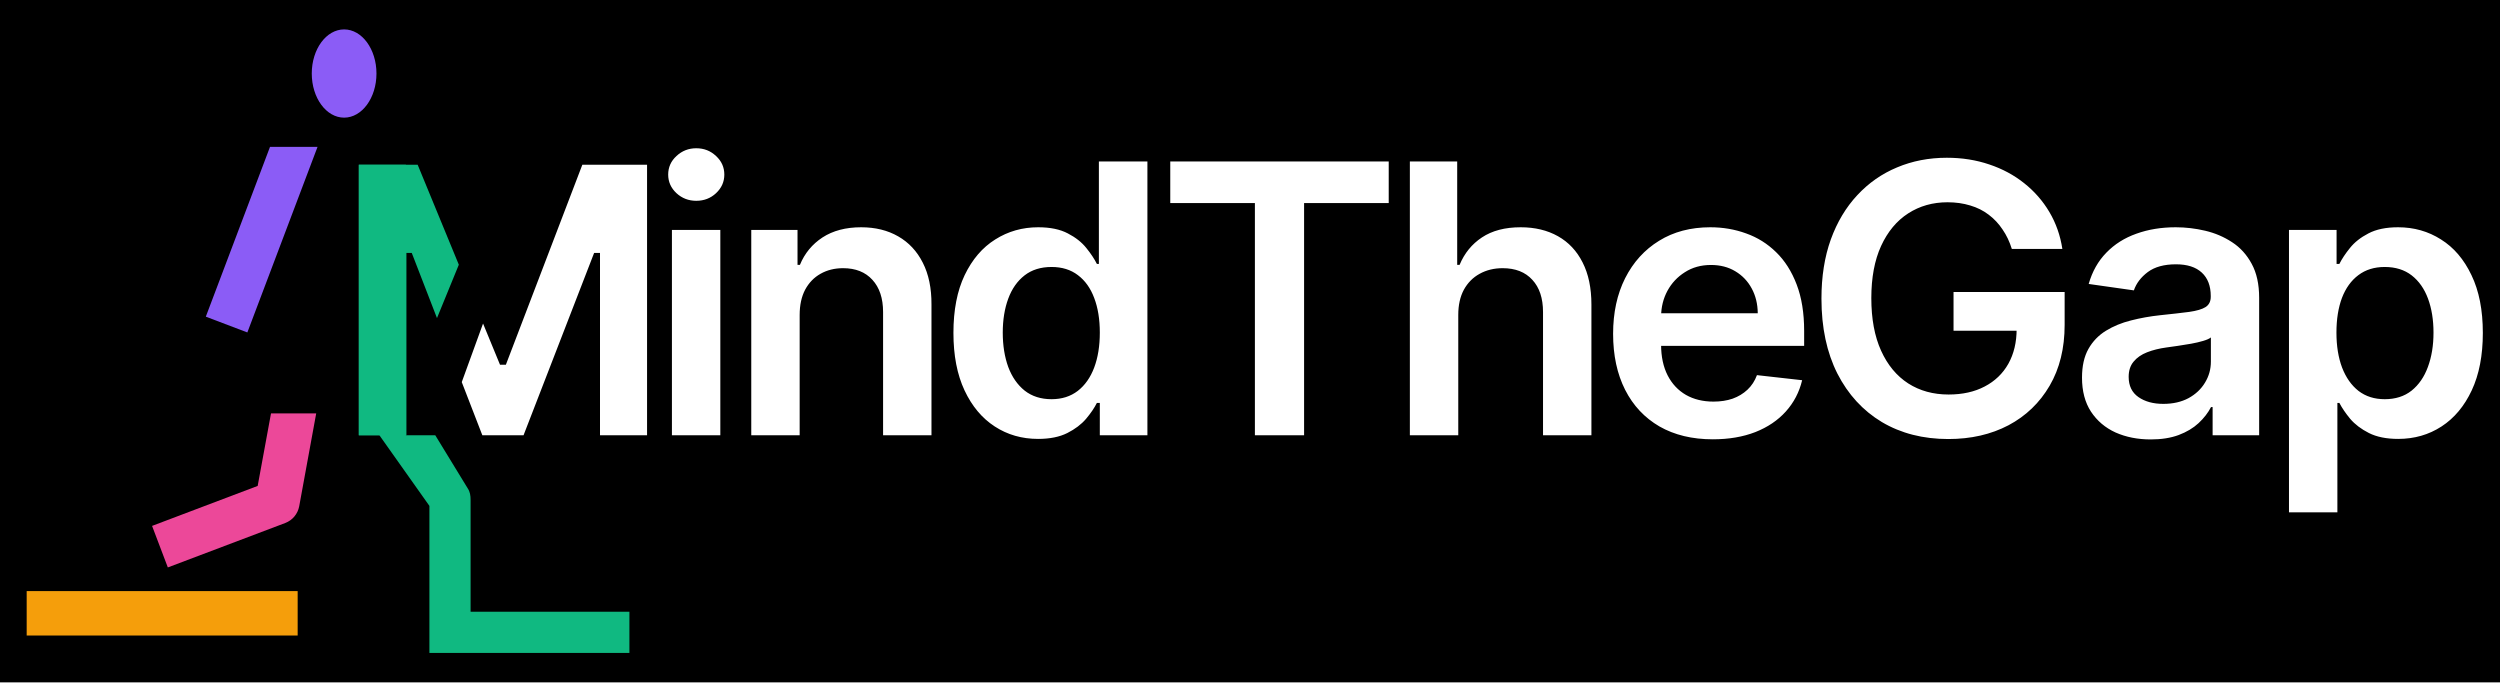
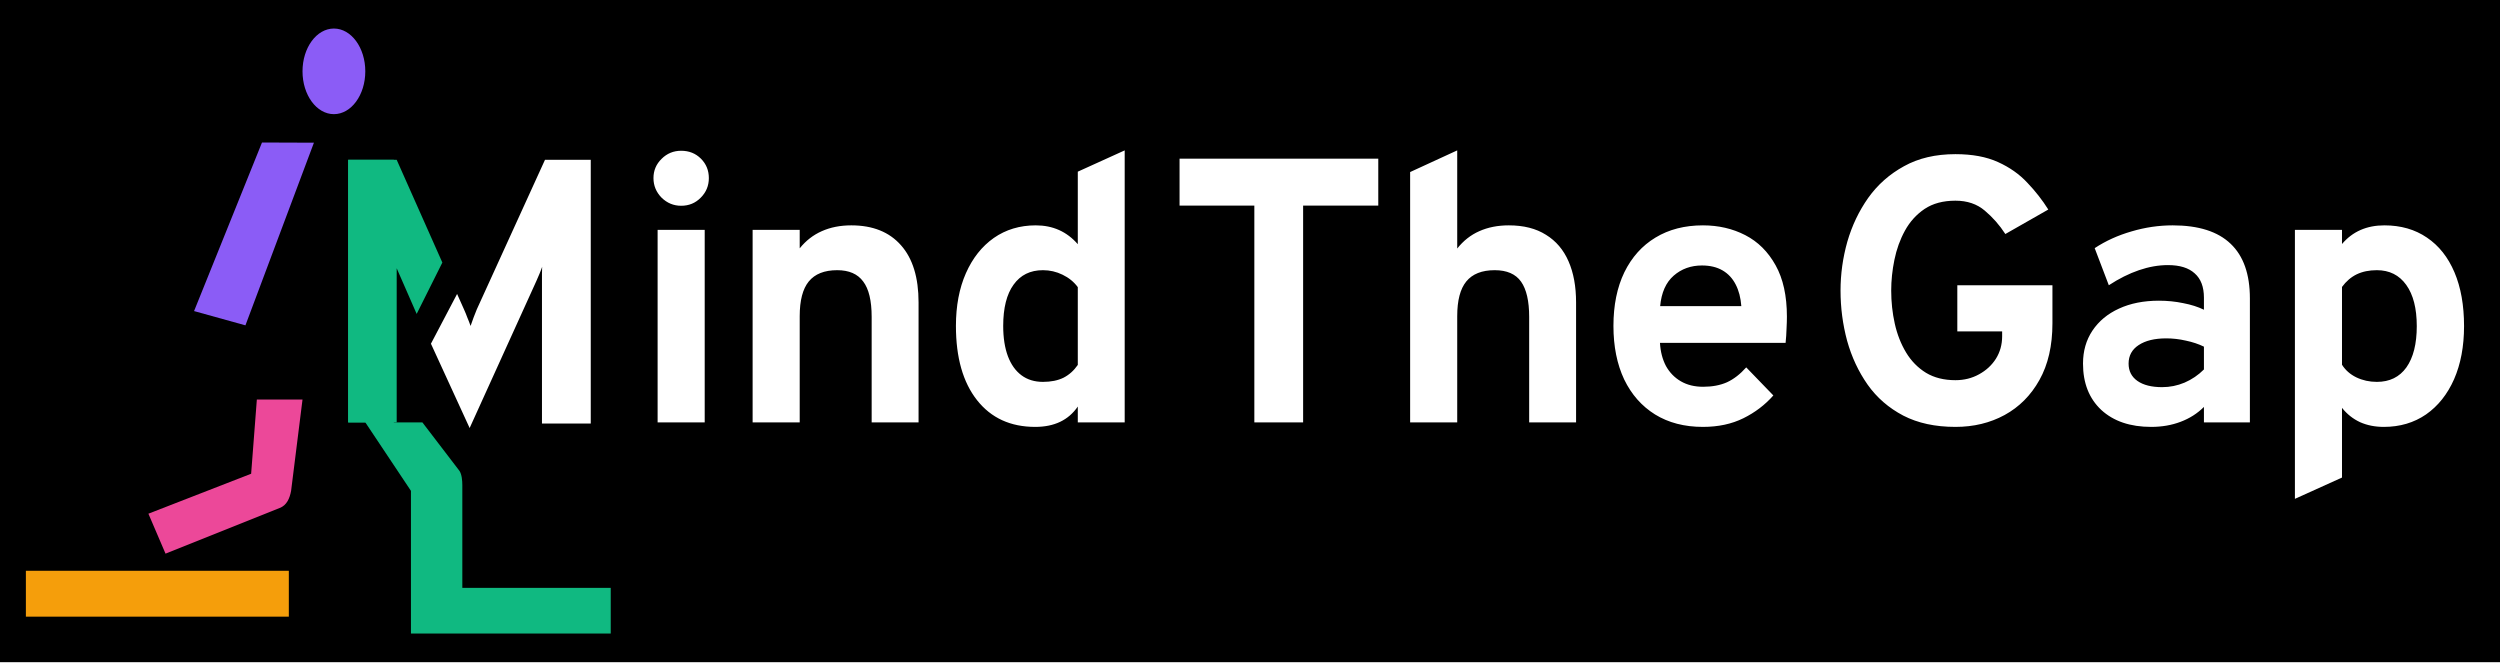
- <svg xmlns="http://www.w3.org/2000/svg" width="425" height="116" viewBox="0 0 425 116" fill="none">
+ <svg xmlns="http://www.w3.org/2000/svg" width="438" height="116" viewBox="0 0 438 116" fill="none">
  <g clip-path="url(#clip0_8_56)">
-     <rect width="425" height="116" fill="black" />
-     <path d="M34.988 53.834L42.05 56.515L53.982 24.967H45.901L34.988 53.834Z" fill="#8B5CF6" />
-     <path d="M43.805 82.607L25.851 89.403L28.531 96.464L48.487 88.912C49.733 88.44 50.62 87.364 50.866 86.061L53.755 70.278H46.071L43.805 82.607Z" fill="#EC4899" />
-     <path d="M4.535 100.486H50.602V108.038H4.535V100.486Z" fill="#F59E0B" />
-     <path d="M80 85V104H107V111H73V86L64.5 74H61V28H69V38V50V74H74L79.5 83C79.915 83.623 80 84.245 80 85Z" fill="#10B981" />
-     <path d="M61 74V28H71L78 45L74.287 54.075L70 43H69.091V74H61Z" fill="#10B981" />
-     <path d="M78.5 64.958L82.118 55L85 62H86L99 28H110V74H102V43H101L95 58.5L89 74H82L78.5 64.958Z" fill="white" />
+     <rect width="438" height="116" fill="black" />
+     <path d="M34 54.5L43 57L55 25L45.901 24.967L34 54.5Z" fill="#8B5CF6" />
+     <path d="M44 83L26 90L29 97L49 89C50.246 88.528 50.754 87.303 51 86L53 70H45L44 83Z" fill="#EC4899" />
+     <path d="M4.535 100H50.602V108.038H4.535V100Z" fill="#F59E0B" />
+     <path d="M81 85V103H107V111H72V86L64 74H61V28H69V38V50V74H74L80.5 82.5C80.915 83.123 81 84.245 81 85Z" fill="#10B981" />
+     <path d="M93.963 49.252L82.281 74.992L75.5 60.218L80.083 51.5L81.291 54.202C81.511 54.686 81.709 55.17 81.885 55.654C82.083 56.116 82.27 56.6 82.446 57.106C82.622 56.6 82.798 56.105 82.974 55.621C83.15 55.137 83.337 54.664 83.535 54.202L95.481 28H103.5V74.2H94.953V49.252C94.953 48.856 94.953 48.416 94.953 47.932C94.975 47.448 94.986 47.052 94.986 46.744C94.854 47.14 94.689 47.569 94.491 48.031C94.315 48.471 94.139 48.878 93.963 49.252Z" fill="white" />
+     <path d="M61 74V28H69.5L77.5 46L73 55L69.5 47V74H61Z" fill="#10B981" />
    <ellipse cx="58.5" cy="12.5" rx="5.5" ry="7.5" fill="#8B5CF6" />
-     <path d="M114.227 74V39.091H122.455V74H114.227ZM118.364 34.136C117.061 34.136 115.939 33.705 115 32.841C114.061 31.962 113.591 30.909 113.591 29.682C113.591 28.439 114.061 27.386 115 26.523C115.939 25.644 117.061 25.204 118.364 25.204C119.682 25.204 120.803 25.644 121.727 26.523C122.667 27.386 123.136 28.439 123.136 29.682C123.136 30.909 122.667 31.962 121.727 32.841C120.803 33.705 119.682 34.136 118.364 34.136ZM135.942 53.545V74H127.715V39.091H135.578V45.023H135.988C136.791 43.068 138.071 41.515 139.828 40.364C141.601 39.212 143.791 38.636 146.397 38.636C148.806 38.636 150.904 39.151 152.692 40.182C154.495 41.212 155.889 42.705 156.874 44.659C157.874 46.614 158.366 48.985 158.351 51.773V74H150.124V53.045C150.124 50.712 149.518 48.886 148.306 47.568C147.109 46.25 145.45 45.591 143.328 45.591C141.889 45.591 140.609 45.909 139.488 46.545C138.381 47.167 137.51 48.068 136.874 49.25C136.253 50.432 135.942 51.864 135.942 53.545ZM176.469 74.614C173.727 74.614 171.272 73.909 169.106 72.5C166.939 71.091 165.227 69.046 163.969 66.364C162.712 63.682 162.083 60.424 162.083 56.591C162.083 52.712 162.719 49.439 163.992 46.773C165.28 44.091 167.015 42.068 169.197 40.705C171.378 39.326 173.81 38.636 176.492 38.636C178.537 38.636 180.219 38.985 181.537 39.682C182.856 40.364 183.901 41.189 184.674 42.159C185.447 43.114 186.045 44.015 186.469 44.864H186.81V27.454H195.06V74H186.969V68.5H186.469C186.045 69.349 185.431 70.25 184.628 71.204C183.825 72.144 182.765 72.947 181.447 73.614C180.128 74.28 178.469 74.614 176.469 74.614ZM178.765 67.864C180.507 67.864 181.992 67.394 183.219 66.454C184.447 65.5 185.378 64.174 186.015 62.477C186.651 60.78 186.969 58.803 186.969 56.545C186.969 54.288 186.651 52.326 186.015 50.659C185.394 48.992 184.469 47.697 183.242 46.773C182.03 45.849 180.537 45.386 178.765 45.386C176.931 45.386 175.401 45.864 174.174 46.818C172.947 47.773 172.022 49.091 171.401 50.773C170.78 52.455 170.469 54.379 170.469 56.545C170.469 58.727 170.78 60.674 171.401 62.386C172.037 64.083 172.969 65.424 174.197 66.409C175.439 67.379 176.962 67.864 178.765 67.864ZM198.945 34.523V27.454H236.082V34.523H221.695V74H213.332V34.523H198.945ZM247.905 53.545V74H239.677V27.454H247.723V45.023H248.132C248.95 43.053 250.215 41.5 251.927 40.364C253.655 39.212 255.852 38.636 258.518 38.636C260.942 38.636 263.056 39.144 264.859 40.159C266.662 41.174 268.056 42.659 269.041 44.614C270.041 46.568 270.541 48.955 270.541 51.773V74H262.314V53.045C262.314 50.697 261.708 48.871 260.495 47.568C259.298 46.25 257.617 45.591 255.45 45.591C253.995 45.591 252.692 45.909 251.541 46.545C250.405 47.167 249.511 48.068 248.859 49.25C248.223 50.432 247.905 51.864 247.905 53.545ZM291.182 74.682C287.682 74.682 284.659 73.954 282.114 72.5C279.583 71.03 277.636 68.954 276.273 66.273C274.909 63.576 274.227 60.401 274.227 56.75C274.227 53.159 274.909 50.008 276.273 47.295C277.652 44.568 279.576 42.447 282.045 40.932C284.515 39.401 287.417 38.636 290.75 38.636C292.902 38.636 294.932 38.985 296.841 39.682C298.765 40.364 300.462 41.424 301.932 42.864C303.417 44.303 304.583 46.136 305.432 48.364C306.28 50.576 306.705 53.212 306.705 56.273V58.795H278.091V53.25H298.818C298.803 51.674 298.462 50.273 297.795 49.045C297.129 47.803 296.197 46.826 295 46.114C293.818 45.401 292.439 45.045 290.864 45.045C289.182 45.045 287.705 45.455 286.432 46.273C285.159 47.076 284.167 48.136 283.455 49.455C282.758 50.758 282.402 52.189 282.386 53.75V58.591C282.386 60.621 282.758 62.364 283.5 63.818C284.242 65.258 285.28 66.364 286.614 67.136C287.947 67.894 289.508 68.273 291.295 68.273C292.492 68.273 293.576 68.106 294.545 67.773C295.515 67.424 296.356 66.917 297.068 66.25C297.78 65.583 298.318 64.758 298.682 63.773L306.364 64.636C305.879 66.667 304.955 68.439 303.591 69.954C302.242 71.454 300.515 72.621 298.409 73.454C296.303 74.273 293.894 74.682 291.182 74.682ZM342.01 42.318C341.631 41.091 341.109 39.992 340.442 39.023C339.791 38.038 339.003 37.197 338.078 36.5C337.169 35.803 336.124 35.28 334.942 34.932C333.76 34.568 332.472 34.386 331.078 34.386C328.578 34.386 326.351 35.015 324.397 36.273C322.442 37.53 320.904 39.379 319.783 41.818C318.677 44.242 318.124 47.197 318.124 50.682C318.124 54.197 318.677 57.174 319.783 59.614C320.889 62.053 322.427 63.909 324.397 65.182C326.366 66.439 328.654 67.068 331.26 67.068C333.624 67.068 335.669 66.614 337.397 65.704C339.139 64.796 340.48 63.508 341.419 61.841C342.359 60.159 342.828 58.189 342.828 55.932L344.738 56.227H332.101V49.636H350.988V55.227C350.988 59.212 350.139 62.659 348.442 65.568C346.745 68.477 344.412 70.72 341.442 72.296C338.472 73.856 335.063 74.636 331.215 74.636C326.927 74.636 323.162 73.674 319.919 71.75C316.692 69.811 314.169 67.061 312.351 63.5C310.548 59.924 309.647 55.682 309.647 50.773C309.647 47.015 310.177 43.659 311.238 40.705C312.313 37.75 313.813 35.242 315.738 33.182C317.662 31.106 319.919 29.53 322.51 28.454C325.101 27.364 327.919 26.818 330.965 26.818C333.541 26.818 335.942 27.197 338.169 27.954C340.397 28.697 342.374 29.758 344.101 31.136C345.844 32.515 347.275 34.151 348.397 36.045C349.518 37.939 350.253 40.03 350.601 42.318H342.01ZM365.623 74.704C363.411 74.704 361.418 74.311 359.645 73.523C357.888 72.72 356.494 71.538 355.464 69.977C354.448 68.417 353.941 66.492 353.941 64.204C353.941 62.235 354.305 60.606 355.032 59.318C355.759 58.03 356.752 57 358.009 56.227C359.267 55.455 360.683 54.871 362.259 54.477C363.85 54.068 365.494 53.773 367.191 53.591C369.236 53.379 370.895 53.189 372.168 53.023C373.441 52.841 374.365 52.568 374.941 52.205C375.532 51.826 375.827 51.242 375.827 50.455V50.318C375.827 48.606 375.32 47.28 374.305 46.341C373.289 45.401 371.827 44.932 369.918 44.932C367.903 44.932 366.305 45.371 365.123 46.25C363.956 47.129 363.168 48.167 362.759 49.364L355.077 48.273C355.683 46.151 356.683 44.379 358.077 42.955C359.471 41.515 361.176 40.439 363.191 39.727C365.206 39 367.433 38.636 369.873 38.636C371.555 38.636 373.229 38.833 374.895 39.227C376.562 39.621 378.085 40.273 379.464 41.182C380.842 42.076 381.948 43.295 382.782 44.841C383.63 46.386 384.055 48.318 384.055 50.636V74H376.145V69.204H375.873C375.373 70.174 374.668 71.083 373.759 71.932C372.865 72.765 371.736 73.439 370.373 73.954C369.024 74.454 367.441 74.704 365.623 74.704ZM367.759 68.659C369.411 68.659 370.842 68.333 372.055 67.682C373.267 67.015 374.198 66.136 374.85 65.046C375.517 63.955 375.85 62.765 375.85 61.477V57.364C375.592 57.576 375.153 57.773 374.532 57.955C373.926 58.136 373.244 58.295 372.486 58.432C371.729 58.568 370.979 58.689 370.236 58.795C369.494 58.901 368.85 58.992 368.305 59.068C367.077 59.235 365.979 59.508 365.009 59.886C364.039 60.265 363.274 60.795 362.714 61.477C362.153 62.144 361.873 63.008 361.873 64.068C361.873 65.583 362.426 66.727 363.532 67.5C364.638 68.273 366.047 68.659 367.759 68.659ZM389.127 87.091V39.091H397.218V44.864H397.695C398.12 44.015 398.718 43.114 399.491 42.159C400.264 41.189 401.309 40.364 402.627 39.682C403.945 38.985 405.627 38.636 407.673 38.636C410.37 38.636 412.802 39.326 414.968 40.705C417.15 42.068 418.877 44.091 420.15 46.773C421.438 49.439 422.082 52.712 422.082 56.591C422.082 60.424 421.453 63.682 420.195 66.364C418.938 69.046 417.226 71.091 415.059 72.5C412.892 73.909 410.438 74.614 407.695 74.614C405.695 74.614 404.036 74.28 402.718 73.614C401.4 72.947 400.339 72.144 399.536 71.204C398.748 70.25 398.135 69.349 397.695 68.5H397.355V87.091H389.127ZM397.195 56.545C397.195 58.803 397.514 60.78 398.15 62.477C398.802 64.174 399.733 65.5 400.945 66.454C402.173 67.394 403.658 67.864 405.4 67.864C407.218 67.864 408.741 67.379 409.968 66.409C411.195 65.424 412.12 64.083 412.741 62.386C413.377 60.674 413.695 58.727 413.695 56.545C413.695 54.379 413.385 52.455 412.764 50.773C412.142 49.091 411.218 47.773 409.991 46.818C408.764 45.864 407.233 45.386 405.4 45.386C403.642 45.386 402.15 45.849 400.923 46.773C399.695 47.697 398.764 48.992 398.127 50.659C397.506 52.326 397.195 54.288 397.195 56.545Z" fill="white" />
+     <path d="M115.214 74V40.274H123.464V74H115.214ZM119.339 36.05C118.019 36.05 116.875 35.577 115.907 34.631C114.961 33.663 114.488 32.519 114.488 31.199C114.488 29.879 114.961 28.757 115.907 27.833C116.853 26.887 117.997 26.414 119.339 26.414C120.725 26.414 121.88 26.876 122.804 27.8C123.728 28.724 124.19 29.857 124.19 31.199C124.19 32.541 123.717 33.685 122.771 34.631C121.847 35.577 120.703 36.05 119.339 36.05ZM131.859 74V40.274H140.109V43.508C141.187 42.166 142.474 41.165 143.97 40.505C145.488 39.823 147.215 39.482 149.151 39.482C152.913 39.482 155.817 40.648 157.863 42.98C159.909 45.29 160.932 48.623 160.932 52.979V74H152.715V55.52C152.715 52.682 152.22 50.614 151.23 49.316C150.262 47.996 148.744 47.336 146.676 47.336C144.432 47.336 142.771 47.996 141.693 49.316C140.637 50.614 140.109 52.638 140.109 55.388V74H131.859ZM181.371 74.792C177.037 74.792 173.638 73.23 171.174 70.106C168.71 66.982 167.478 62.648 167.478 57.104C167.478 53.584 168.061 50.504 169.227 47.864C170.393 45.224 172.021 43.167 174.111 41.693C176.223 40.219 178.676 39.482 181.47 39.482C184.462 39.482 186.915 40.582 188.829 42.782V30.077L197.046 26.348V74H188.829V71.228C187.201 73.604 184.715 74.792 181.371 74.792ZM182.724 66.905C184.132 66.905 185.331 66.663 186.321 66.179C187.311 65.673 188.147 64.925 188.829 63.935V50.306C188.147 49.382 187.256 48.656 186.156 48.128C185.078 47.6 183.934 47.336 182.724 47.336C180.502 47.336 178.786 48.183 177.576 49.877C176.366 51.549 175.761 53.958 175.761 57.104C175.761 59.172 176.036 60.943 176.586 62.417C177.136 63.869 177.928 64.98 178.962 65.75C179.996 66.52 181.25 66.905 182.724 66.905ZM219.76 74V36.017H206.659V27.8H241.474V36.017H228.307V74H219.76ZM247.055 74V30.143L255.305 26.348V43.541C256.383 42.177 257.67 41.165 259.166 40.505C260.684 39.823 262.411 39.482 264.347 39.482C266.943 39.482 269.11 40.032 270.848 41.132C272.608 42.21 273.928 43.761 274.808 45.785C275.688 47.787 276.128 50.185 276.128 52.979V74H267.911V55.52C267.911 52.748 267.438 50.691 266.492 49.349C265.546 48.007 264.006 47.336 261.872 47.336C259.628 47.336 257.967 47.996 256.889 49.316C255.833 50.614 255.305 52.638 255.305 55.388V74H247.055ZM298.349 74.792C295.115 74.792 292.321 74.066 289.967 72.614C287.635 71.162 285.831 69.116 284.555 66.476C283.301 63.814 282.674 60.69 282.674 57.104C282.674 53.474 283.312 50.339 284.588 47.699C285.886 45.059 287.701 43.035 290.033 41.627C292.387 40.197 295.159 39.482 298.349 39.482C301.077 39.482 303.552 40.054 305.774 41.198C307.996 42.342 309.767 44.102 311.087 46.478C312.407 48.832 313.067 51.835 313.067 55.487C313.067 56.059 313.045 56.763 313.001 57.599C312.979 58.413 312.924 59.238 312.836 60.074H290.825C290.913 61.614 291.265 62.967 291.881 64.133C292.519 65.277 293.388 66.168 294.488 66.806C295.588 67.444 296.886 67.763 298.382 67.763C299.988 67.763 301.385 67.499 302.573 66.971C303.761 66.421 304.883 65.552 305.939 64.364L310.691 69.281C309.239 70.931 307.49 72.262 305.444 73.274C303.398 74.286 301.033 74.792 298.349 74.792ZM290.858 53.639H305.081C304.971 52.165 304.641 50.9 304.091 49.844C303.541 48.766 302.771 47.941 301.781 47.369C300.791 46.797 299.592 46.511 298.184 46.511C296.248 46.511 294.598 47.105 293.234 48.293C291.87 49.481 291.078 51.263 290.858 53.639ZM342.592 74.792C339.05 74.792 336.003 74.132 333.451 72.812C330.899 71.47 328.82 69.666 327.214 67.4C325.608 65.112 324.409 62.549 323.617 59.711C322.847 56.851 322.462 53.914 322.462 50.9C322.462 48.018 322.858 45.169 323.65 42.353C324.464 39.537 325.685 36.974 327.313 34.664C328.963 32.354 331.053 30.506 333.583 29.12C336.113 27.712 339.116 27.008 342.592 27.008C345.54 27.008 348.026 27.47 350.05 28.394C352.096 29.318 353.812 30.528 355.198 32.024C356.606 33.498 357.827 35.06 358.861 36.71L351.337 41C350.325 39.438 349.126 38.074 347.74 36.908C346.376 35.742 344.66 35.159 342.592 35.159C340.436 35.159 338.632 35.643 337.18 36.611C335.75 37.579 334.606 38.844 333.748 40.406C332.89 41.968 332.274 43.673 331.9 45.521C331.526 47.347 331.339 49.14 331.339 50.9C331.339 52.902 331.548 54.838 331.966 56.708C332.384 58.578 333.044 60.261 333.946 61.757C334.848 63.253 336.014 64.441 337.444 65.321C338.874 66.179 340.59 66.608 342.592 66.608C344.11 66.608 345.485 66.267 346.717 65.585C347.971 64.903 348.961 63.99 349.687 62.846C350.413 61.68 350.776 60.371 350.776 58.919V58.061H342.922V49.976H359.587V56.642C359.587 60.558 358.828 63.869 357.31 66.575C355.814 69.259 353.779 71.305 351.205 72.713C348.653 74.099 345.782 74.792 342.592 74.792ZM376.889 74.792C373.215 74.792 370.3 73.802 368.144 71.822C366.01 69.82 364.943 67.114 364.943 63.704C364.943 61.504 365.493 59.579 366.593 57.929C367.715 56.257 369.266 54.97 371.246 54.068C373.248 53.144 375.58 52.682 378.242 52.682C379.716 52.682 381.135 52.825 382.499 53.111C383.885 53.375 385.095 53.76 386.129 54.266V52.154C386.129 50.262 385.59 48.843 384.512 47.897C383.456 46.929 381.894 46.445 379.826 46.445C378.176 46.445 376.482 46.742 374.744 47.336C373.006 47.93 371.246 48.81 369.464 49.976L366.989 43.475C368.925 42.199 371.081 41.22 373.457 40.538C375.833 39.834 378.231 39.482 380.651 39.482C385.183 39.482 388.571 40.56 390.815 42.716C393.059 44.85 394.181 48.04 394.181 52.286V74H386.129V71.294C384.985 72.438 383.621 73.307 382.037 73.901C380.475 74.495 378.759 74.792 376.889 74.792ZM378.803 67.829C380.167 67.829 381.476 67.565 382.73 67.037C384.006 66.487 385.139 65.717 386.129 64.727V60.734C385.183 60.272 384.127 59.92 382.961 59.678C381.817 59.414 380.673 59.282 379.529 59.282C377.483 59.282 375.866 59.678 374.678 60.47C373.512 61.24 372.929 62.318 372.929 63.704C372.929 65.002 373.446 66.014 374.48 66.74C375.514 67.466 376.955 67.829 378.803 67.829ZM402.068 87.398V40.274H410.318V42.749C412.166 40.571 414.641 39.482 417.743 39.482C420.625 39.482 423.111 40.197 425.201 41.627C427.291 43.035 428.897 45.059 430.019 47.699C431.141 50.339 431.702 53.485 431.702 57.137C431.702 60.679 431.119 63.781 429.953 66.443C428.787 69.083 427.148 71.14 425.036 72.614C422.924 74.066 420.46 74.792 417.644 74.792C416.104 74.792 414.718 74.517 413.486 73.967C412.254 73.395 411.198 72.559 410.318 71.459V83.669L402.068 87.398ZM416.423 66.905C418.667 66.905 420.394 66.058 421.604 64.364C422.814 62.648 423.419 60.239 423.419 57.137C423.419 54.035 422.803 51.626 421.571 49.91C420.339 48.194 418.623 47.336 416.423 47.336C415.081 47.336 413.904 47.578 412.892 48.062C411.902 48.546 411.044 49.283 410.318 50.273V63.902C410.912 64.848 411.748 65.585 412.826 66.113C413.926 66.641 415.125 66.905 416.423 66.905Z" fill="white" />
  </g>
  <defs>
    <clipPath id="clip0_8_56">
-       <rect width="425" height="116" fill="white" />
+       <rect width="438" height="116" fill="white" />
    </clipPath>
  </defs>
</svg>
